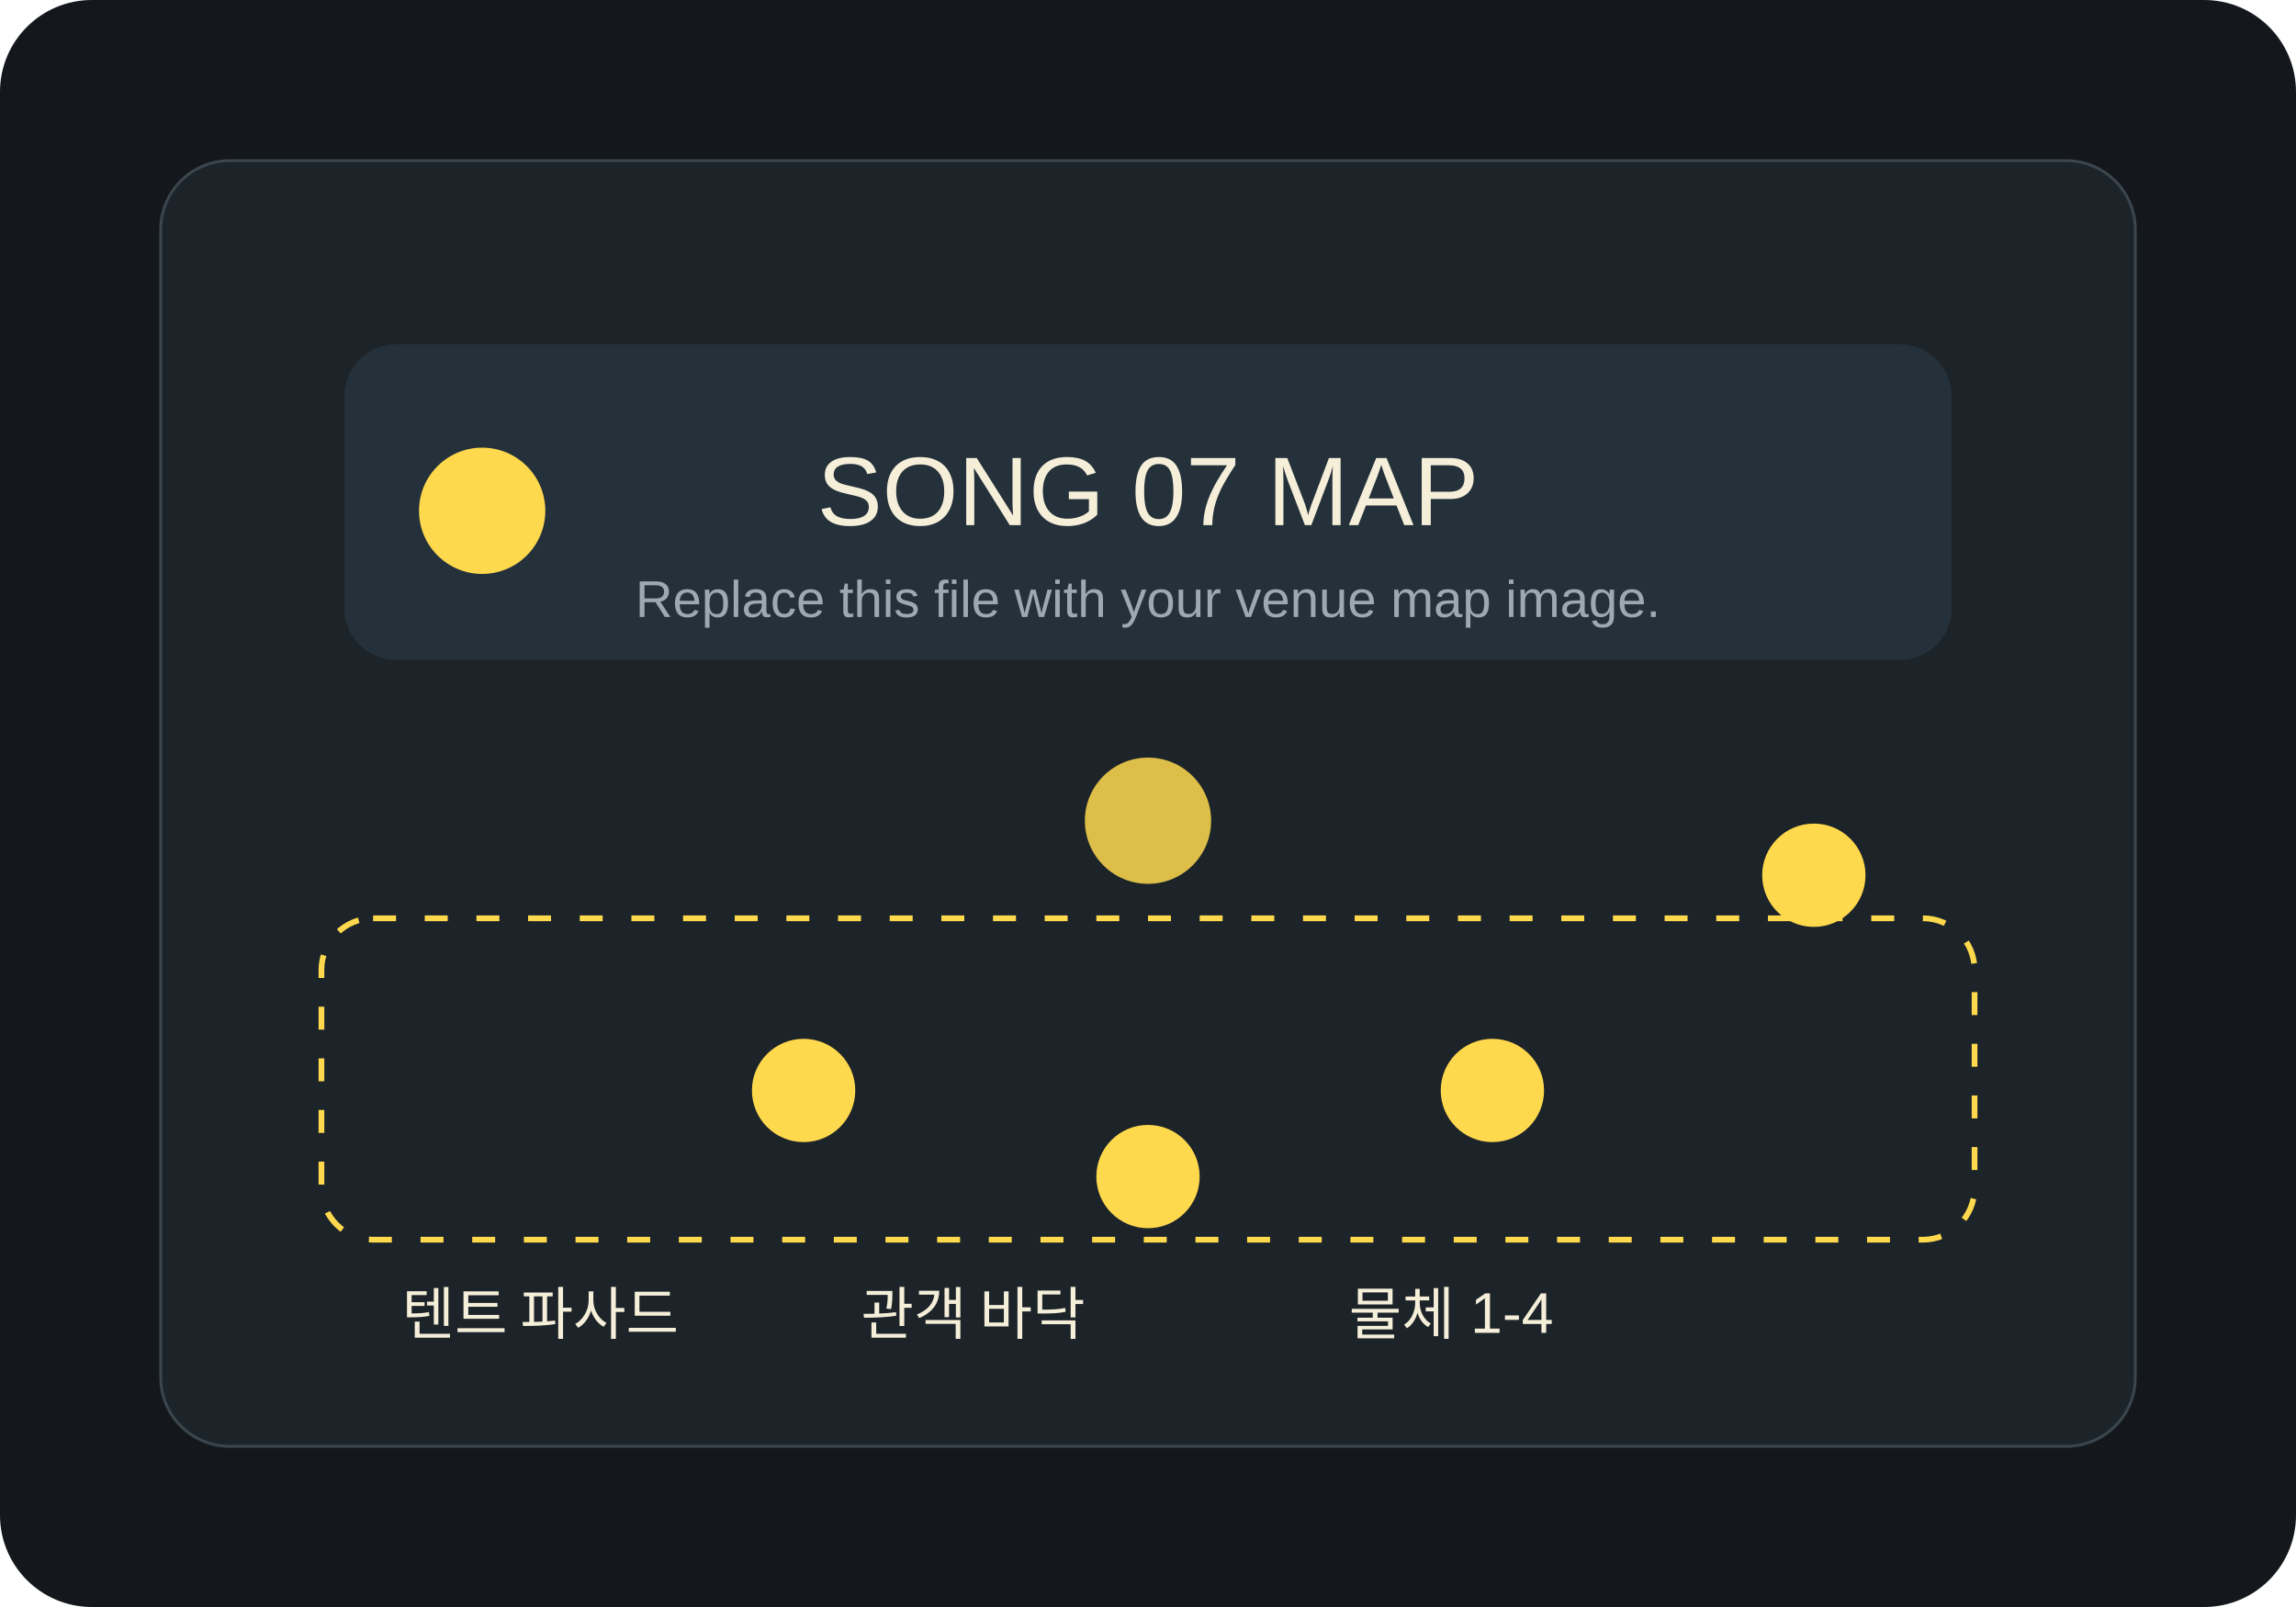
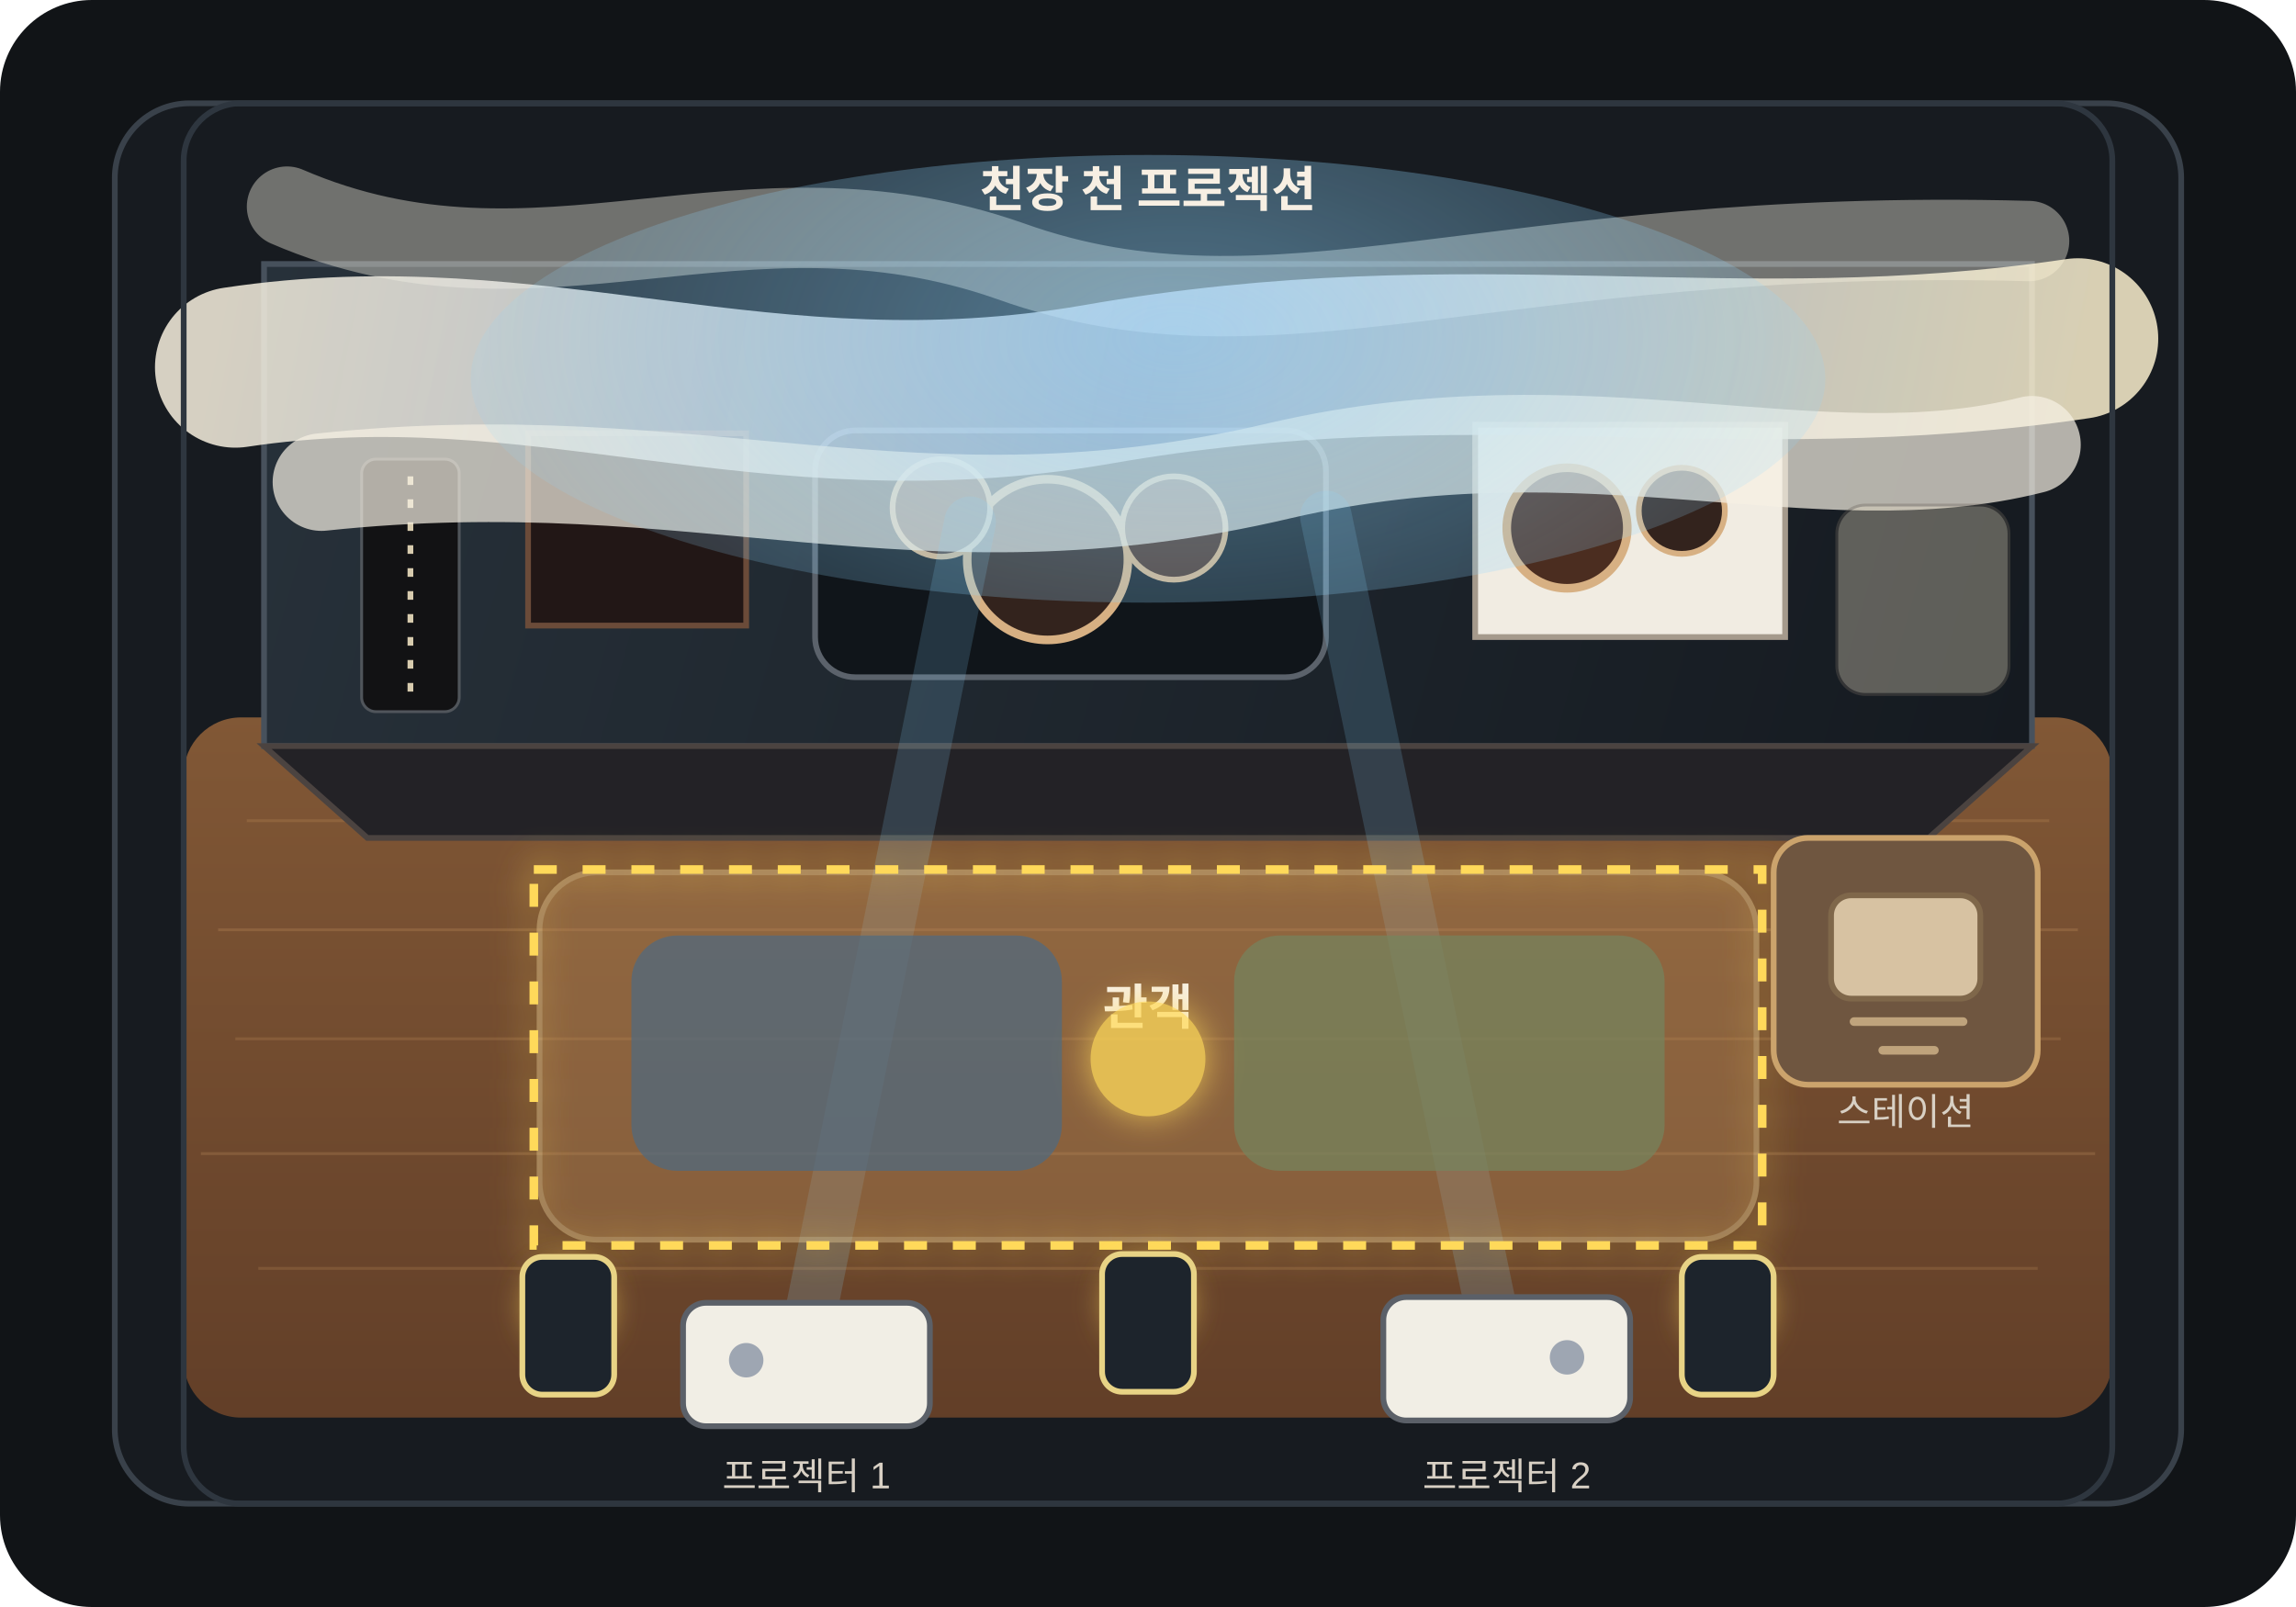
<svg xmlns="http://www.w3.org/2000/svg" viewBox="0 0 800 560" fill="none">
-   <rect width="800" height="560" rx="32" fill="#14181C" />
-   <rect x="56" y="56" width="688" height="448" rx="24" fill="#1C2329" stroke="#3B454E" />
-   <rect x="120" y="120" width="560" height="110" rx="18" fill="#25313A" />
-   <text x="400" y="183" text-anchor="middle" fill="#F5EFD9" font-size="34" font-family="Arial">SONG 07 MAP</text>
-   <text x="400" y="215" text-anchor="middle" fill="#9DA8B3" font-size="18" font-family="Arial">Replace this file with your venue map image.</text>
-   <circle cx="168" cy="178" r="22" fill="#FFD94D">
-     <animate attributeName="opacity" values="1;0.35;1" dur="1.8s" repeatCount="indefinite" />
+   <defs>
+     <linearGradient id="wood" x1="0" y1="140" x2="0" y2="560" gradientUnits="userSpaceOnUse">
+       <stop stop-color="#8F633C" />
+       <stop offset="1" stop-color="#5A3824" />
+     </linearGradient>
+     <linearGradient id="stage" x1="92" y1="84" x2="708" y2="258" gradientUnits="userSpaceOnUse">
+       <stop stop-color="#27313A" />
+       <stop offset="1" stop-color="#151A20" />
+     </linearGradient>
+     <linearGradient id="fabric" x1="86" y1="54" x2="714" y2="176" gradientUnits="userSpaceOnUse">
+       <stop stop-color="#F8F1DF" stop-opacity="0.96" />
+       <stop offset="0.5" stop-color="#DDEAFF" stop-opacity="0.82" />
+       <stop offset="1" stop-color="#FFF4D2" stop-opacity="0.94" />
+     </linearGradient>
+     <radialGradient id="beamGlow" cx="0" cy="0" r="1" gradientUnits="userSpaceOnUse" gradientTransform="translate(410 118) rotate(90) scale(190 350)">
+       <stop stop-color="#8FD6FF" stop-opacity="0.48" />
+       <stop offset="1" stop-color="#8FD6FF" stop-opacity="0" />
+     </radialGradient>
+     <filter id="softGlow" x="-40%" y="-40%" width="180%" height="180%">
+       <feGaussianBlur stdDeviation="6" result="blur" />
+       <feMerge>
+         <feMergeNode in="blur" />
+         <feMergeNode in="SourceGraphic" />
+       </feMerge>
+     </filter>
+     <style>
+       .label { font-family: Arial, sans-serif; font-size: 17px; font-weight: 700; fill: #F7EFE3; }
+       .small { font-family: Arial, sans-serif; font-size: 13px; fill: #D8D0C4; }
+       .tiny { font-family: Arial, sans-serif; font-size: 11px; fill: #EFE6D8; }
+       .zone { stroke: #FFD95A; stroke-width: 3; stroke-dasharray: 8 9; filter: url(#softGlow); }
+       .candidate { fill: #FFD95A; }
+     </style>
+   </defs>
+   <rect width="800" height="560" rx="32" fill="#111417" />
+   <rect x="40" y="36" width="720" height="488" rx="26" fill="#171B20" stroke="#39414A" stroke-width="2" />
+   <rect x="64" y="250" width="672" height="244" rx="20" fill="url(#wood)" />
+   <g opacity="0.22">
+     <path d="M86 286H714" stroke="#C9975D" />
+     <path d="M76 324H724" stroke="#D2A06A" />
+     <path d="M82 362H718" stroke="#C9975D" />
+     <path d="M70 402H730" stroke="#D2A06A" />
+     <path d="M90 442H710" stroke="#C9975D" />
+   </g>
+   <path d="M92 92H708V260H92V92Z" fill="url(#stage)" stroke="#47515C" stroke-width="2" />
+   <path d="M92 260H708L672 292H128L92 260Z" fill="#232226" stroke="#4B4340" stroke-width="2" />
+   <rect x="284" y="150" width="178" height="86" rx="14" fill="#10151A" stroke="#5B626B" stroke-width="2" />
+   <circle cx="365" cy="195" r="28" fill="#33231D" stroke="#D7B083" stroke-width="3" />
+   <circle cx="409" cy="184" r="18" fill="#4B2D20" stroke="#D7B083" stroke-width="2" />
+   <circle cx="328" cy="177" r="17" fill="#4B2D20" stroke="#D7B083" stroke-width="2" />
+   <path d="M514 148H622V222H514V148Z" fill="#F1ECE2" stroke="#A59A8C" stroke-width="2" />
+   <circle cx="546" cy="184" r="21" fill="#4B2D20" stroke="#D7B083" stroke-width="3" />
+   <circle cx="586" cy="178" r="15" fill="#33231D" stroke="#D7B083" stroke-width="2" />
+   <path d="M184 151H260V218H184V151Z" fill="#221716" stroke="#6B4B39" stroke-width="2" />
+   <rect x="126" y="160" width="34" height="88" rx="5" fill="#121214" stroke="#50555B" />
+   <path d="M143 166V242" stroke="#D7CBAE" stroke-width="2" stroke-dasharray="3 5" />
+   <path d="M100 72C188 110 258 58 352 91C444 124 521 79 707 84" stroke="#EBE7DA" stroke-width="28" stroke-linecap="round" opacity="0.42" />
+   <path d="M82 128C188 112 266 154 382 134C513 111 603 136 724 118" stroke="url(#fabric)" stroke-width="56" stroke-linecap="round" opacity="0.88" />
+   <path d="M112 168C244 154 319 194 446 164C554 139 633 174 708 155" stroke="#F7F1E4" stroke-width="34" stroke-linecap="round" opacity="0.7" />
+   <ellipse cx="400" cy="132" rx="236" ry="78" fill="url(#beamGlow)" />
+   <text x="400" y="72" text-anchor="middle" class="label">천장 천 프로젝션</text>
+   <path d="M280 470L338 182" stroke="#8BD7FF" stroke-width="18" stroke-linecap="round" opacity="0.17" />
+   <path d="M522 468L462 180" stroke="#8BD7FF" stroke-width="18" stroke-linecap="round" opacity="0.17" />
+   <rect x="238" y="454" width="86" height="43" rx="8" fill="#F1EEE5" stroke="#5B6068" stroke-width="2" />
+   <circle cx="260" cy="474" r="6" fill="#9EA6B2" />
+   <rect x="482" y="452" width="86" height="43" rx="8" fill="#F1EEE5" stroke="#5B6068" stroke-width="2" />
+   <circle cx="546" cy="473" r="6" fill="#9EA6B2" />
+   <text x="281" y="519" text-anchor="middle" class="small">프로젝터 1</text>
+   <text x="525" y="519" text-anchor="middle" class="small">프로젝터 2</text>
+   <rect x="188" y="304" width="424" height="128" rx="20" fill="#B68A57" opacity="0.38" stroke="#ECD3A2" stroke-width="2" />
+   <rect x="220" y="326" width="150" height="82" rx="16" fill="#4D6A82" opacity="0.7" />
+   <rect x="430" y="326" width="150" height="82" rx="16" fill="#74845E" opacity="0.7" />
+   <path class="zone" d="M186 303H614V434H186V303Z" fill="none" />
+   <text x="400" y="357" text-anchor="middle" class="label">관객</text>
+   <g filter="url(#softGlow)">
+     <circle class="candidate" cx="198" cy="455" r="13" />
+     <circle class="candidate" cx="602" cy="455" r="13" />
+     <circle class="candidate" cx="400" cy="454" r="13" />
+   </g>
+   <rect x="182" y="438" width="32" height="48" rx="7" fill="#1D242C" stroke="#E8D385" stroke-width="2" />
+   <rect x="586" y="438" width="32" height="48" rx="7" fill="#1D242C" stroke="#E8D385" stroke-width="2" />
+   <rect x="384" y="437" width="32" height="48" rx="7" fill="#1D242C" stroke="#E8D385" stroke-width="2" />
+   <rect x="618" y="292" width="92" height="86" rx="12" fill="#6F5640" stroke="#CBA36C" stroke-width="2" />
+   <rect x="638" y="312" width="52" height="36" rx="7" fill="#D7C2A2" stroke="#7F674A" stroke-width="2" />
+   <path d="M646 356H684" stroke="#BFA37C" stroke-width="3" stroke-linecap="round" />
+   <path d="M656 366H674" stroke="#BFA37C" stroke-width="3" stroke-linecap="round" />
+   <text x="664" y="392" text-anchor="middle" class="small">스테이션</text>
+   <rect x="640" y="176" width="60" height="66" rx="10" fill="#E9DCC4" opacity="0.35" stroke="#6A6258" />
+   <circle cx="400" cy="369" r="20" fill="#FFD95A" opacity="0.75" filter="url(#softGlow)">
+     <animate attributeName="opacity" values="0.8;0.28;0.8" dur="2.4s" repeatCount="indefinite" />
  </circle>
-   <circle cx="632" cy="305" r="18" fill="#FFD94D" />
-   <circle cx="280" cy="380" r="18" fill="#FFD94D" />
-   <circle cx="400" cy="410" r="18" fill="#FFD94D">
-     <animate attributeName="opacity" values="1;0.35;1" dur="1.8s" repeatCount="indefinite" />
-   </circle>
-   <circle cx="520" cy="380" r="18" fill="#FFD94D" />
-   <circle cx="400" cy="286" r="22" fill="#FFD94D" opacity="0.85" />
-   <text x="140" y="465" fill="#F5EFD9" font-size="20" font-family="Arial">텐트 파사드</text>
-   <text x="300" y="465" fill="#F5EFD9" font-size="20" font-family="Arial">관객 바닥</text>
-   <text x="470" y="465" fill="#F5EFD9" font-size="20" font-family="Arial">물체 1-4</text>
-   <rect x="112" y="320" width="576" height="112" rx="18" stroke="#FFD94D" stroke-width="2" stroke-dasharray="8 10" />
+   <rect x="64" y="36" width="672" height="488" rx="20" stroke="#2E363F" stroke-width="2" />
</svg>
